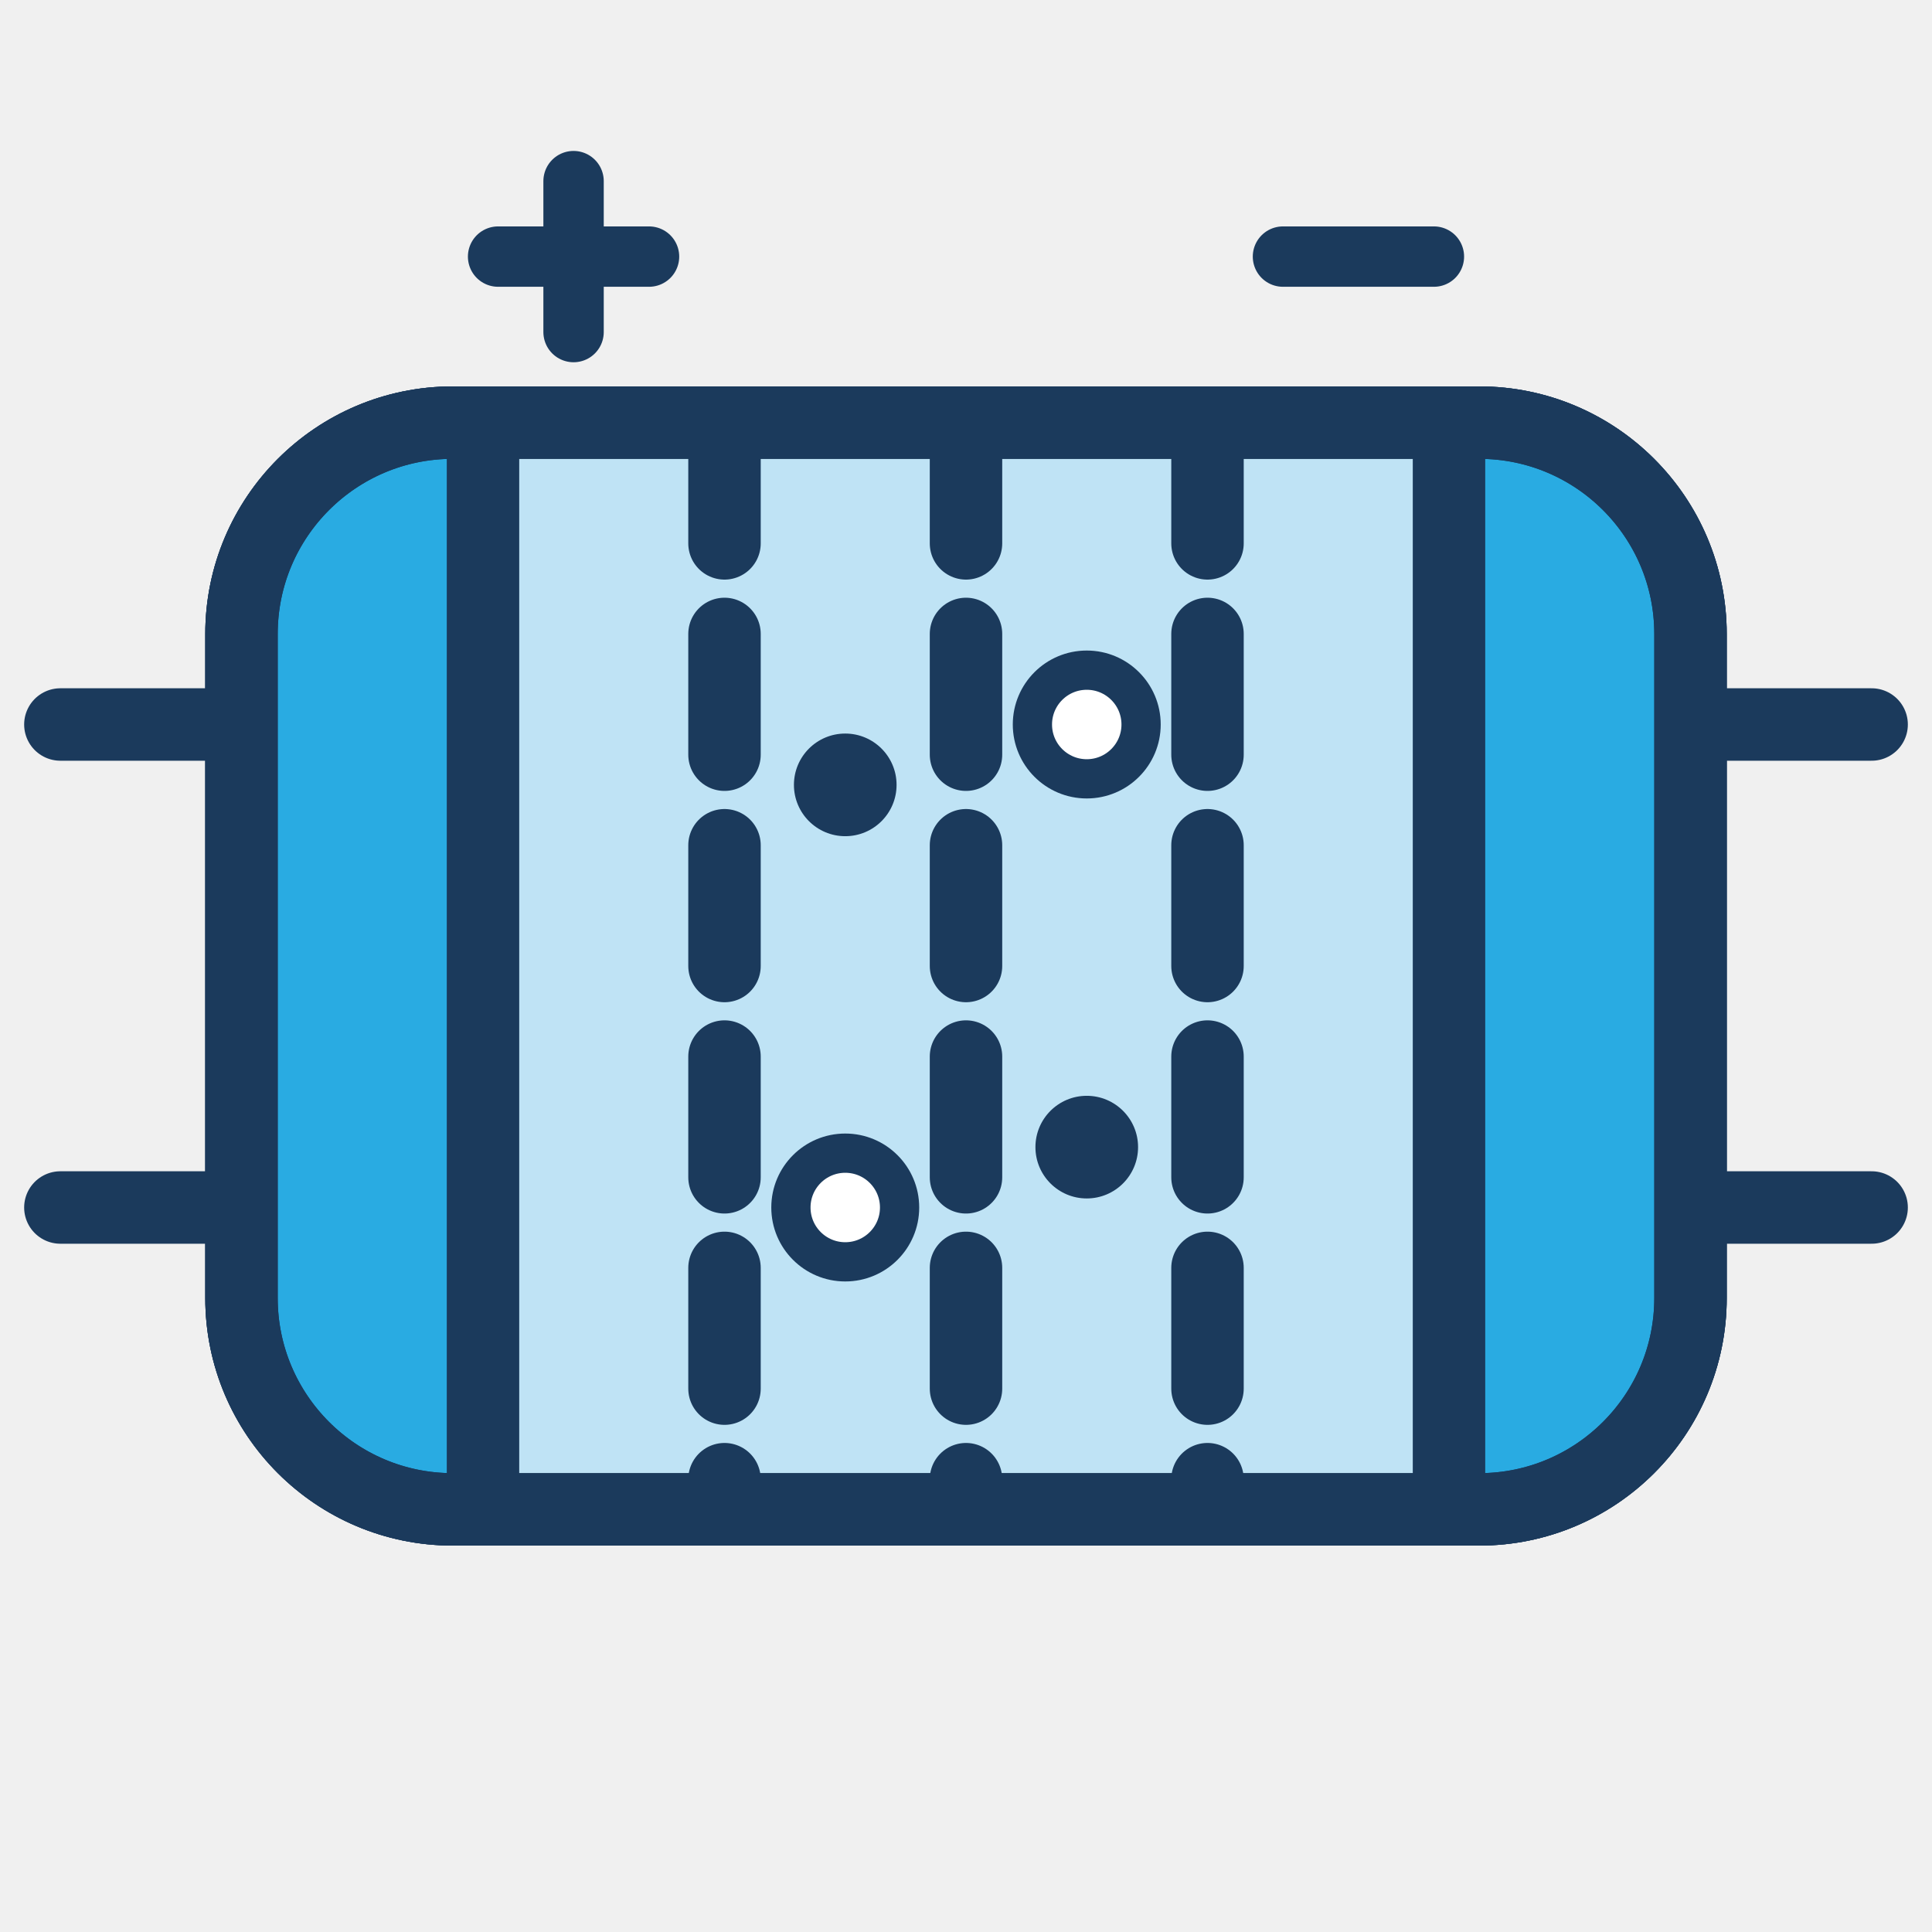
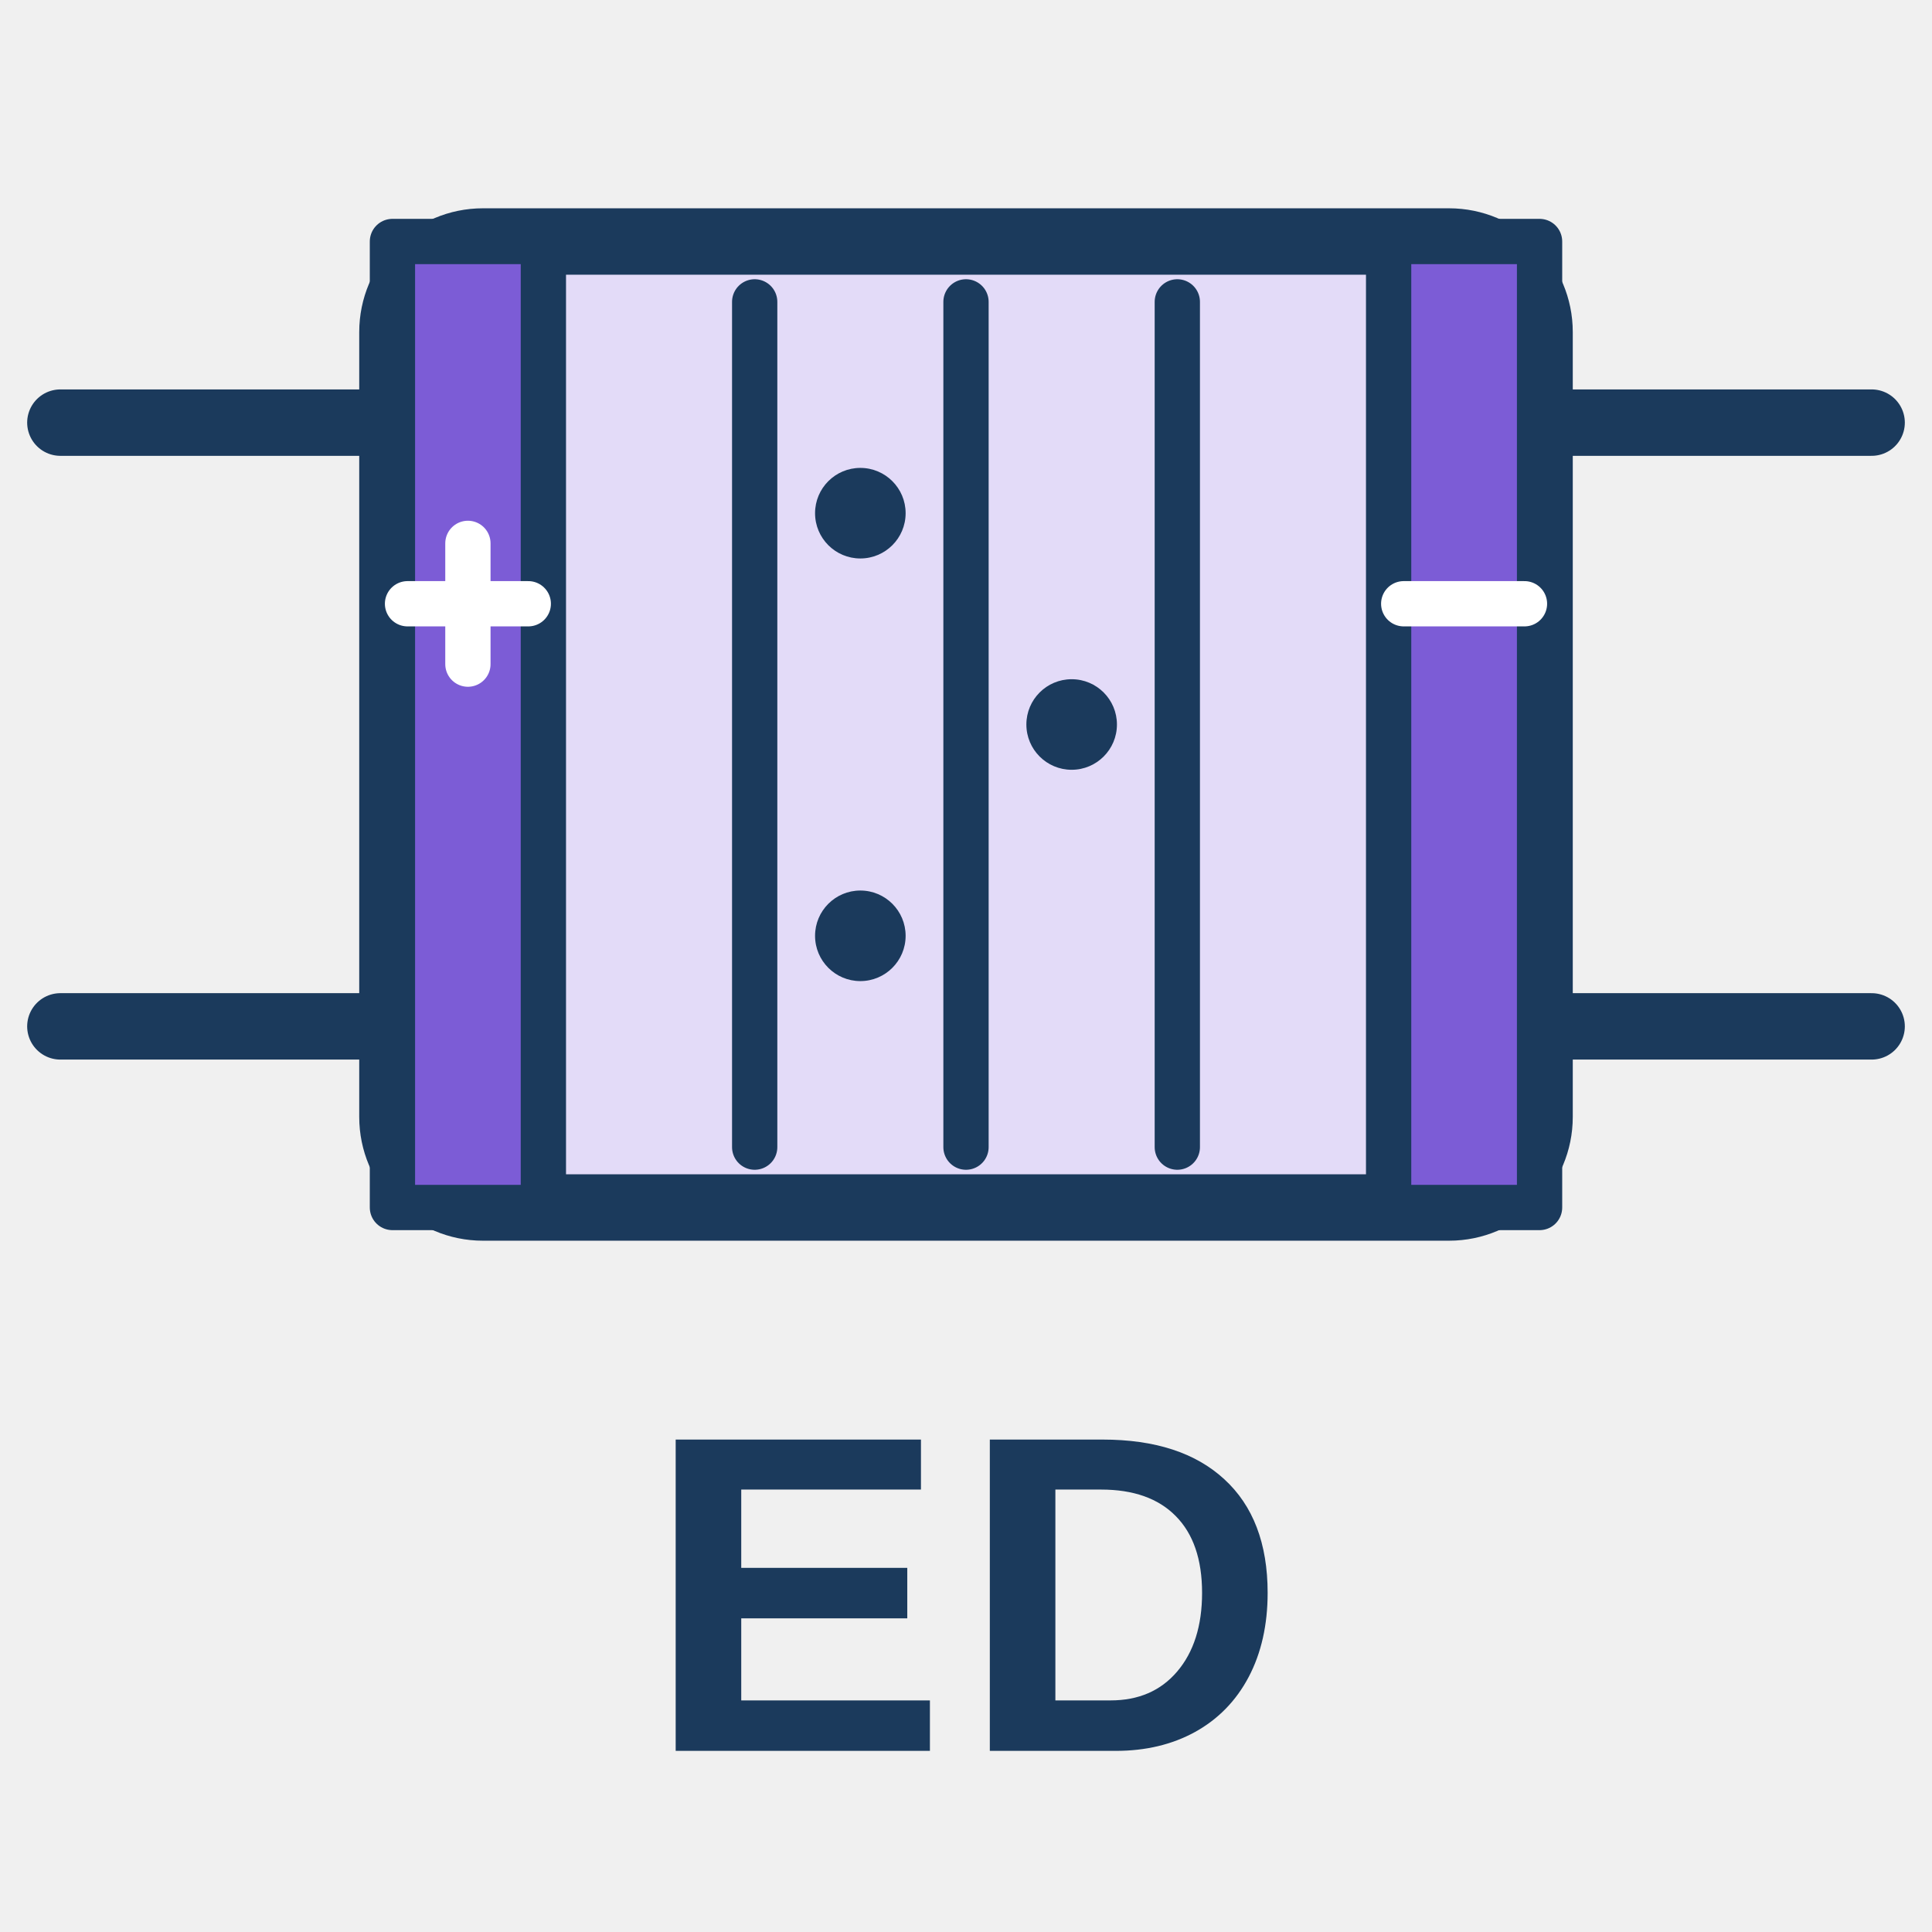
<svg xmlns="http://www.w3.org/2000/svg" viewBox="0 0 64 64">
-   <g stroke="#1B3A5C" stroke-width="2.4" stroke-linejoin="round" stroke-linecap="round">
-     <path d="M2 24 H8" fill="none" />
-     <path d="M2 40 H8" fill="none" />
-     <path d="M56 24 H62" fill="none" />
-     <path d="M56 40 H62" fill="none" />
-     <rect x="8" y="14" width="48" height="36" rx="7" fill="#BFE3F5" />
-     <path d="M8 21 a7 7 0 0 1 7-7 h1 v36 h-1 a7 7 0 0 1 -7-7 z" fill="#29ABE2" />
-     <path d="M48 14 h1 a7 7 0 0 1 7 7 v22 a7 7 0 0 1 -7 7 h-1 z" fill="#29ABE2" />
-     <path d="M24 14 v36 M32 14 v36 M40 14 v36" fill="none" stroke-dasharray="4 3" />
-     <rect x="8" y="14" width="48" height="36" rx="7" fill="none" />
-   </g>
-   <g stroke="#1B3A5C" stroke-width="2" stroke-linecap="round" fill="none">
-     <path d="M19 6 v5 M16.5 8.5 h5" />
-     <path d="M42.5 8.5 h5" />
-   </g>
-   <g fill="#1B3A5C">
-     <circle cx="28" cy="26" r="1.7" />
-     <circle cx="36" cy="38" r="1.7" />
-   </g>
-   <g fill="#FFFFFF" stroke="#1B3A5C" stroke-width="1.3">
-     <circle cx="28" cy="40" r="1.8" />
-     <circle cx="36" cy="24" r="1.8" />
-   </g>
+   <path d="M2 14 L13 14" fill="none" stroke="#1B3A5C" stroke-width="2.2" stroke-linecap="round" />
+   <path d="M2 34 L13 34" fill="none" stroke="#1B3A5C" stroke-width="2.2" stroke-linecap="round" />
+   <path d="M51 14 L62 14" fill="none" stroke="#1B3A5C" stroke-width="2.2" stroke-linecap="round" />
+   <path d="M51 34 L62 34" fill="none" stroke="#1B3A5C" stroke-width="2.2" stroke-linecap="round" />
+   <rect x="13" y="8" width="38" height="32" rx="3" fill="#E3DBF8" stroke="#1B3A5C" stroke-width="2.2" stroke-linejoin="round" />
+   <rect x="13" y="8" width="5" height="32" rx="0" fill="#7C5CD6" stroke="#1B3A5C" stroke-width="1.5" stroke-linejoin="round" />
+   <rect x="46" y="8" width="5" height="32" rx="0" fill="#7C5CD6" stroke="#1B3A5C" stroke-width="1.5" stroke-linejoin="round" />
+   <path d="M25 10 L25 38" fill="none" stroke="#1B3A5C" stroke-width="1.5" stroke-linecap="round" />
+   <path d="M32 10 L32 38" fill="none" stroke="#1B3A5C" stroke-width="1.5" stroke-linecap="round" />
+   <path d="M39 10 L39 38" fill="none" stroke="#1B3A5C" stroke-width="1.5" stroke-linecap="round" />
+   <path d="M13.5 20 h4 M15.5 18 v4" fill="none" stroke="#FFFFFF" stroke-width="1.5" stroke-linejoin="round" stroke-linecap="round" />
+   <path d="M46.5 20 h4" fill="none" stroke="#FFFFFF" stroke-width="1.5" stroke-linejoin="round" stroke-linecap="round" />
+   <circle cx="28.5" cy="17" r="1.5" fill="#1B3A5C" />
+   <circle cx="35.5" cy="24" r="1.5" fill="#1B3A5C" />
+   <circle cx="28.5" cy="31" r="1.5" fill="#1B3A5C" />
+   <text x="32" y="58" text-anchor="middle" fill="#1B3A5C" font-family="Segoe UI, Arial, sans-serif" font-size="15" font-weight="700" letter-spacing="0.4">ED</text>
</svg>
